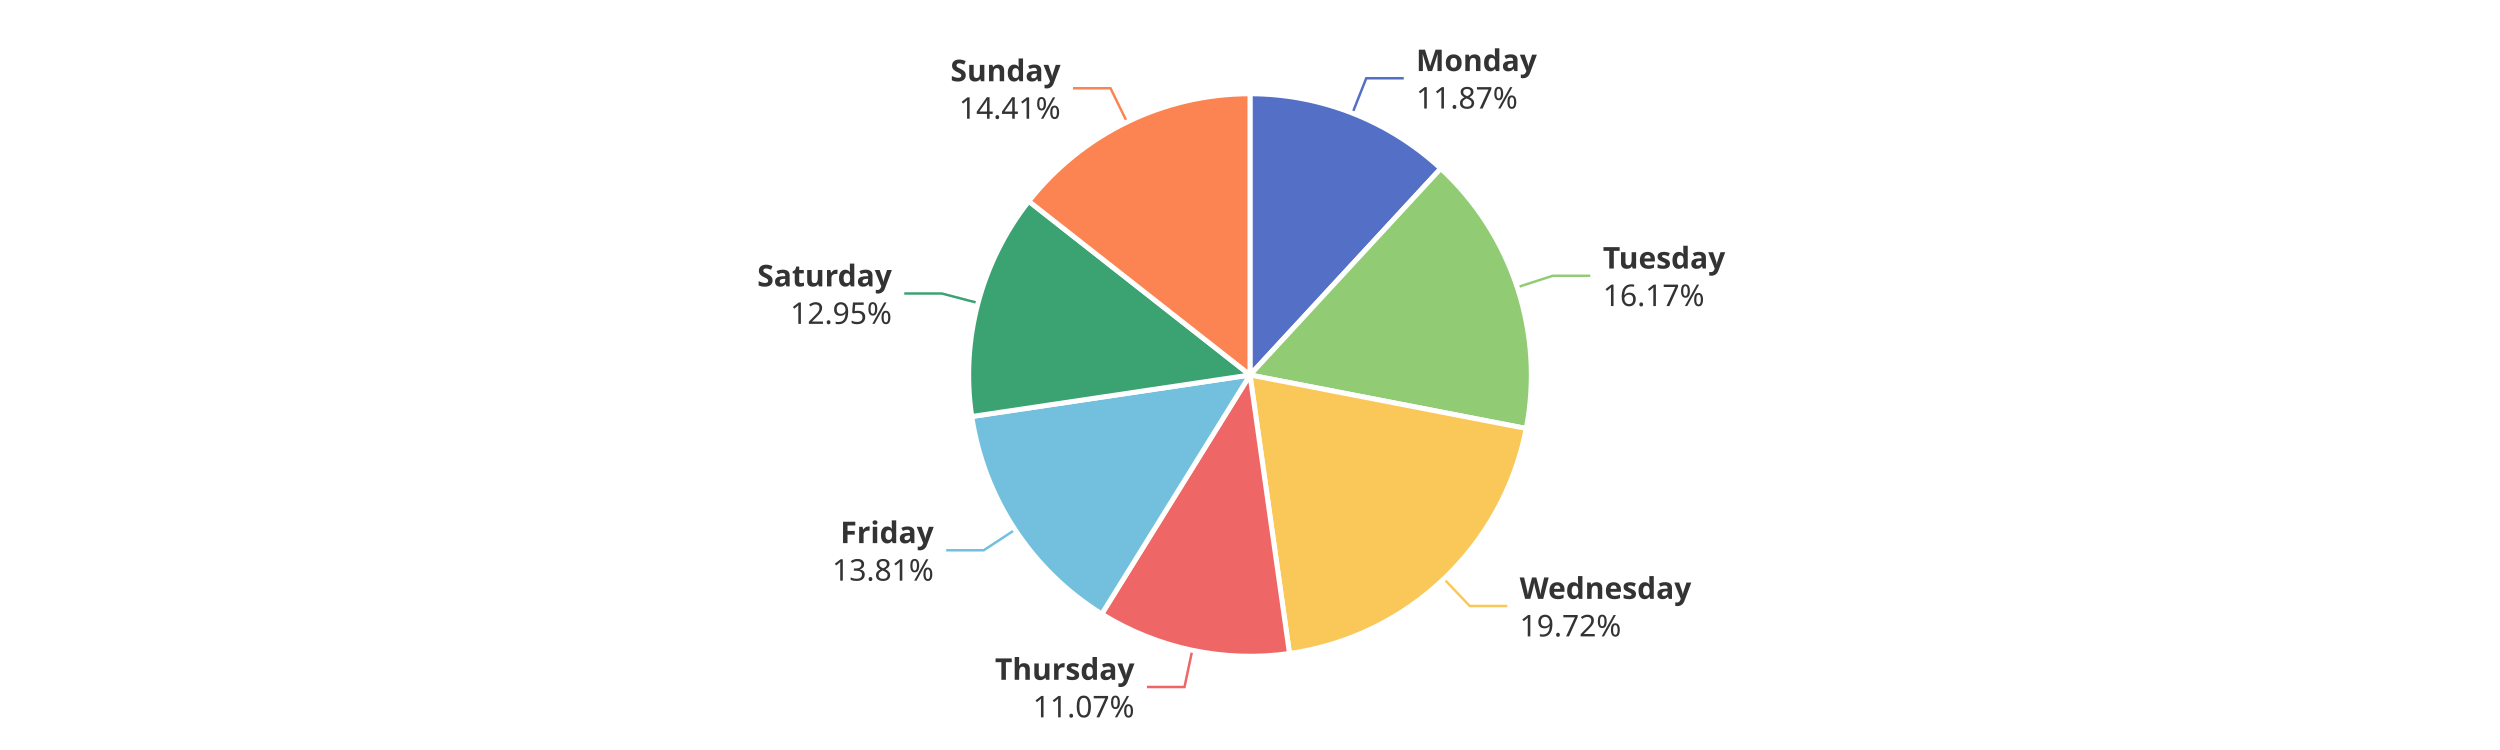
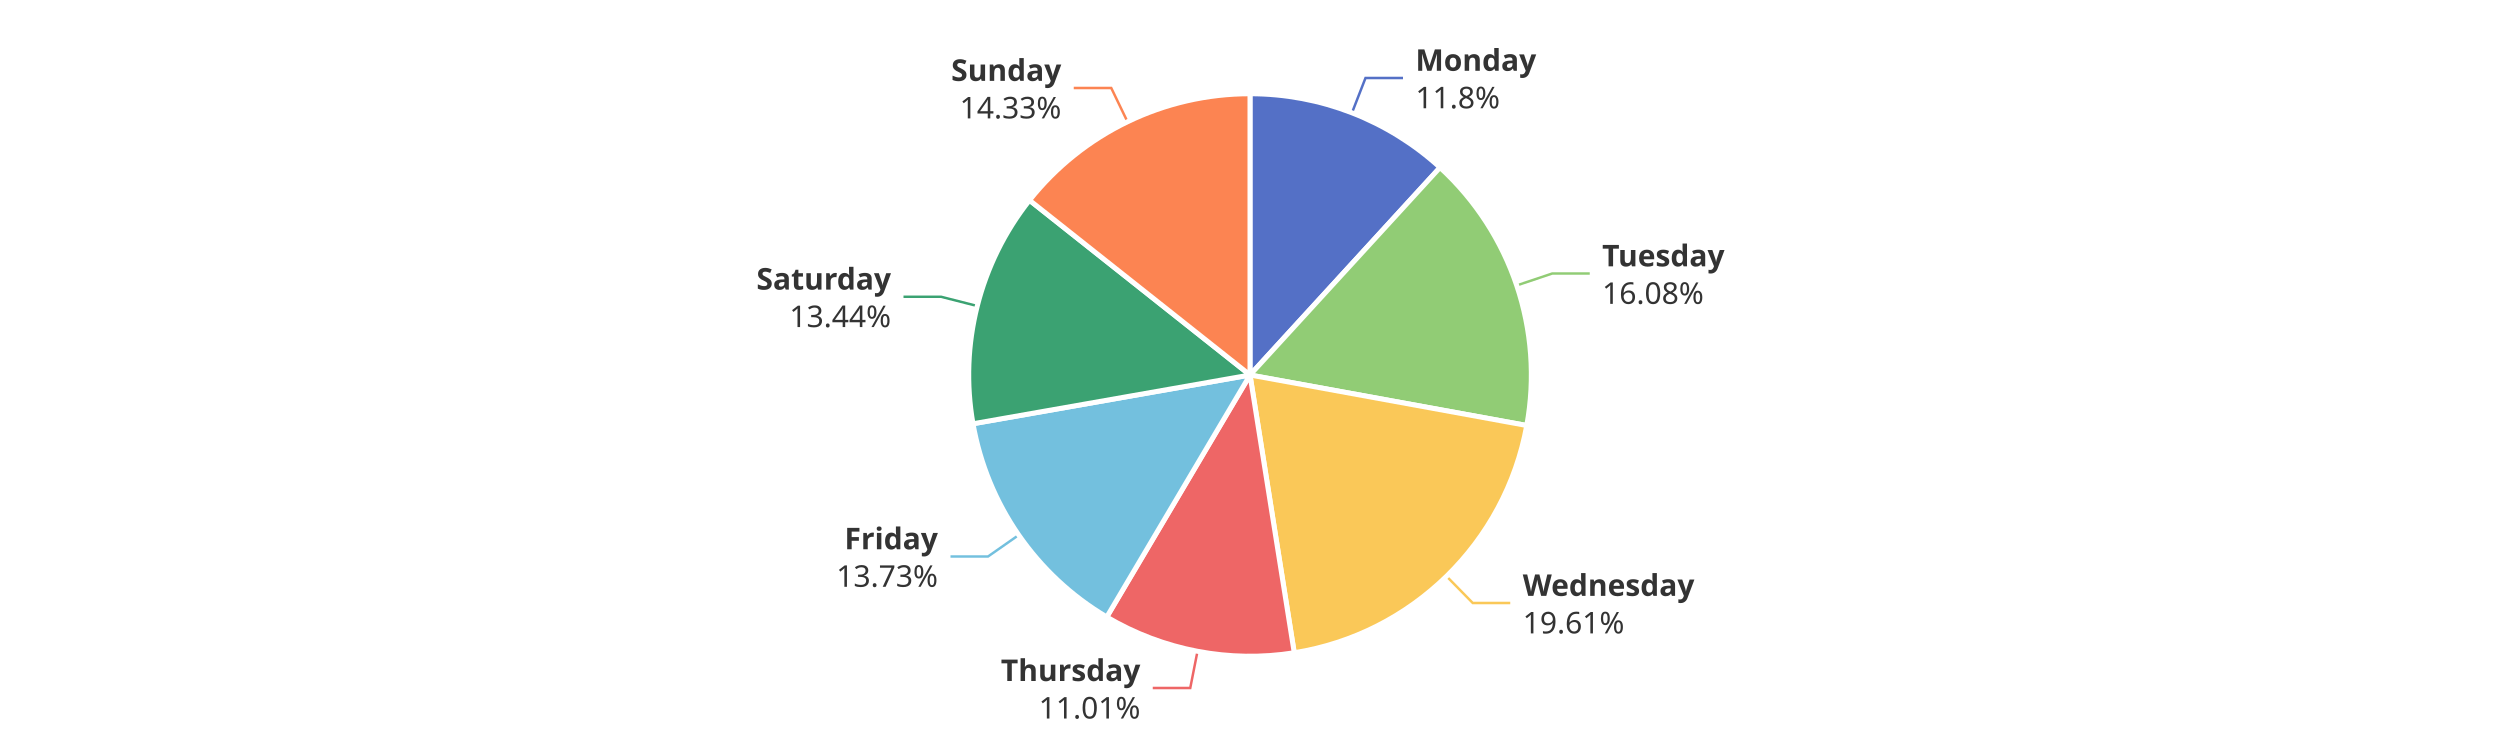
<svg xmlns="http://www.w3.org/2000/svg" width="1000" height="300" version="1.1" baseProfile="full" viewBox="0 0 1000 300">
  <rect width="1000" height="300" x="0" y="0" id="0" fill="#ffffff" />
-   <polyline points="541 45.2 546.5 31.3 561.5 31.3" fill="none" stroke="#5470c6" />
-   <polyline points="606.9 114.9 621.1 110.3 636.1 110.3" fill="none" stroke="#91cc75" />
-   <polyline points="577.5 231.5 587.9 242.4 602.9 242.4" fill="none" stroke="#fac858" />
-   <polyline points="476.9 260.1 473.8 274.8 458.8 274.8" fill="none" stroke="#ee6666" />
-   <polyline points="406 211.9 393.5 220.1 378.5 220.1" fill="none" stroke="#73c0de" />
-   <polyline points="391.2 121.2 376.7 117.4 361.7 117.4" fill="none" stroke="#3ba272" />
-   <polyline points="450.8 48.8 444.2 35.3 429.2 35.3" fill="none" stroke="#fc8452" />
-   <path d="M500 37.5A112.5 112.5 0 0 1 576.3 67.4L500 150Z" fill="#5470c6" stroke="#fff" stroke-width="2" stroke-linejoin="round" />
-   <path d="M576.3 67.4A112.5 112.5 0 0 1 610.5 171.4L500 150Z" fill="#91cc75" stroke="#fff" stroke-width="2" stroke-linejoin="round" />
-   <path d="M610.5 171.4A112.5 112.5 0 0 1 515.8 261.4L500 150Z" fill="#fac858" stroke="#fff" stroke-width="2" stroke-linejoin="round" />
-   <path d="M515.8 261.4A112.5 112.5 0 0 1 440.7 245.6L500 150Z" fill="#ee6666" stroke="#fff" stroke-width="2" stroke-linejoin="round" />
-   <path d="M440.7 245.6A112.5 112.5 0 0 1 388.7 166.6L500 150Z" fill="#73c0de" stroke="#fff" stroke-width="2" stroke-linejoin="round" />
-   <path d="M388.7 166.6A112.5 112.5 0 0 1 411.5 80.5L500 150Z" fill="#3ba272" stroke="#fff" stroke-width="2" stroke-linejoin="round" />
-   <path d="M411.5 80.5A112.5 112.5 0 0 1 500 37.5L500 150Z" fill="#fc8452" stroke="#fff" stroke-width="2" stroke-linejoin="round" />
-   <path d="M0 -15l42.8 0l0 30l-42.8 0Z" transform="translate(566.4513 31.2628)" fill="none" />
-   <text dominant-baseline="central" text-anchor="start" style="font-size:12px;font-family:sans-serif;font-weight:bold;" y="-7.5" transform="translate(566.4513 31.2628)" fill="#333" stroke="rgb(255,255,255)" stroke-width="2" paint-order="stroke" stroke-miterlimit="2">Monday</text>
-   <text dominant-baseline="central" text-anchor="start" style="font-size:12px;font-family:sans-serif;" y="7.5" transform="translate(566.4513 31.2628)" fill="#333" stroke="rgb(255,255,255)" stroke-width="2" paint-order="stroke" stroke-miterlimit="2">11.87%</text>
-   <path d="M0 -15l46.2 0l0 30l-46.2 0Z" transform="translate(641.1478 110.2576)" fill="none" />
-   <text dominant-baseline="central" text-anchor="start" style="font-size:12px;font-family:sans-serif;font-weight:bold;" y="-7.5" transform="translate(641.1478 110.2576)" fill="#333" stroke="rgb(255,255,255)" stroke-width="2" paint-order="stroke" stroke-miterlimit="2">Tuesday</text>
-   <text dominant-baseline="central" text-anchor="start" style="font-size:12px;font-family:sans-serif;" y="7.5" transform="translate(641.1478 110.2576)" fill="#333" stroke="rgb(255,255,255)" stroke-width="2" paint-order="stroke" stroke-miterlimit="2">16.17%</text>
-   <path d="M0 -15l63.6 0l0 30l-63.6 0Z" transform="translate(607.862 242.3933)" fill="none" />
-   <text dominant-baseline="central" text-anchor="start" style="font-size:12px;font-family:sans-serif;font-weight:bold;" y="-7.5" transform="translate(607.862 242.3933)" fill="#333" stroke="rgb(255,255,255)" stroke-width="2" paint-order="stroke" stroke-miterlimit="2">Wednesday</text>
-   <text dominant-baseline="central" text-anchor="start" style="font-size:12px;font-family:sans-serif;" y="7.5" transform="translate(607.862 242.3933)" fill="#333" stroke="rgb(255,255,255)" stroke-width="2" paint-order="stroke" stroke-miterlimit="2">19.72%</text>
-   <path d="M-50.2 -15l50.2 0l0 30l-50.2 0Z" transform="translate(453.7917 274.7773)" fill="none" />
-   <text dominant-baseline="central" text-anchor="end" style="font-size:12px;font-family:sans-serif;font-weight:bold;" y="-7.5" transform="translate(453.7917 274.7773)" fill="#333" stroke="rgb(255,255,255)" stroke-width="2" paint-order="stroke" stroke-miterlimit="2">Thursday</text>
-   <text dominant-baseline="central" text-anchor="end" style="font-size:12px;font-family:sans-serif;" y="7.5" transform="translate(453.7917 274.7773)" fill="#333" stroke="rgb(255,255,255)" stroke-width="2" paint-order="stroke" stroke-miterlimit="2">11.07%</text>
-   <path d="M-40.9 -15l40.9 0l0 30l-40.9 0Z" transform="translate(373.5006 220.1008)" fill="none" />
-   <text dominant-baseline="central" text-anchor="end" style="font-size:12px;font-family:sans-serif;font-weight:bold;" y="-7.5" transform="translate(373.5006 220.1008)" fill="#333" stroke="rgb(255,255,255)" stroke-width="2" paint-order="stroke" stroke-miterlimit="2">Friday</text>
-   <text dominant-baseline="central" text-anchor="end" style="font-size:12px;font-family:sans-serif;" y="7.5" transform="translate(373.5006 220.1008)" fill="#333" stroke="rgb(255,255,255)" stroke-width="2" paint-order="stroke" stroke-miterlimit="2">13.81%</text>
-   <path d="M-48.2 -15l48.2 0l0 30l-48.2 0Z" transform="translate(356.738 117.4005)" fill="none" />
-   <text dominant-baseline="central" text-anchor="end" style="font-size:12px;font-family:sans-serif;font-weight:bold;" y="-7.5" transform="translate(356.738 117.4005)" fill="#333" stroke="rgb(255,255,255)" stroke-width="2" paint-order="stroke" stroke-miterlimit="2">Saturday</text>
-   <text dominant-baseline="central" text-anchor="end" style="font-size:12px;font-family:sans-serif;" y="7.5" transform="translate(356.738 117.4005)" fill="#333" stroke="rgb(255,255,255)" stroke-width="2" paint-order="stroke" stroke-miterlimit="2">12.95%</text>
-   <path d="M-40.9 -15l40.9 0l0 30l-40.9 0Z" transform="translate(424.2317 35.3433)" fill="none" />
-   <text dominant-baseline="central" text-anchor="end" style="font-size:12px;font-family:sans-serif;font-weight:bold;" y="-7.5" transform="translate(424.2317 35.3433)" fill="#333" stroke="rgb(255,255,255)" stroke-width="2" paint-order="stroke" stroke-miterlimit="2">Sunday</text>
-   <text dominant-baseline="central" text-anchor="end" style="font-size:12px;font-family:sans-serif;" y="7.5" transform="translate(424.2317 35.3433)" fill="#333" stroke="rgb(255,255,255)" stroke-width="2" paint-order="stroke" stroke-miterlimit="2">14.41%</text>
+   <polyline points="540.8 45.1 546.2 31.2 561.2 31.2" fill="none" stroke="#5470c6" />
+   <polyline points="606.6 114.2 620.9 109.4 635.9 109.4" fill="none" stroke="#91cc75" />
+   <polyline points="578.6 230.5 589.1 241.2 604.1 241.2" fill="none" stroke="#fac858" />
+   <polyline points="479 260.5 476.1 275.2 461.1 275.2" fill="none" stroke="#ee6666" />
+   <polyline points="407.5 214 395.2 222.6 380.2 222.6" fill="none" stroke="#73c0de" />
+   <polyline points="390.9 122.4 376.4 118.7 361.4 118.7" fill="none" stroke="#3ba272" />
+   <polyline points="451 48.7 444.5 35.2 429.5 35.2" fill="none" stroke="#fc8452" />
+   <path d="M500 37.5A112.5 112.5 0 0 1 576 67L500 150Z" fill="#5470c6" stroke="#fff" stroke-width="2" stroke-linejoin="round" />
+   <path d="M576 67A112.5 112.5 0 0 1 610.7 170.2L500 150Z" fill="#91cc75" stroke="#fff" stroke-width="2" stroke-linejoin="round" />
+   <path d="M610.7 170.2A112.5 112.5 0 0 1 517.7 261.1L500 150Z" fill="#fac858" stroke="#fff" stroke-width="2" stroke-linejoin="round" />
+   <path d="M517.7 261.1A112.5 112.5 0 0 1 442.7 246.8L500 150Z" fill="#ee6666" stroke="#fff" stroke-width="2" stroke-linejoin="round" />
+   <path d="M442.7 246.8A112.5 112.5 0 0 1 389.2 169.5L500 150Z" fill="#73c0de" stroke="#fff" stroke-width="2" stroke-linejoin="round" />
+   <path d="M389.2 169.5A112.5 112.5 0 0 1 411.8 80.1L500 150Z" fill="#3ba272" stroke="#fff" stroke-width="2" stroke-linejoin="round" />
+   <path d="M411.8 80.1A112.5 112.5 0 0 1 500 37.5L500 150Z" fill="#fc8452" stroke="#fff" stroke-width="2" stroke-linejoin="round" />
+   <path d="M0 -15l42.8 0l0 30l-42.8 0Z" transform="translate(566.1901 31.1609)" fill="none" />
+   <text dominant-baseline="central" text-anchor="start" style="font-size:12px;font-family:sans-serif;font-weight:bold;" y="-7.5" transform="translate(566.1901 31.1609)" fill="#333" stroke="rgb(255,255,255)" stroke-width="2" paint-order="stroke" stroke-miterlimit="2">Monday</text>
+   <text dominant-baseline="central" text-anchor="start" style="font-size:12px;font-family:sans-serif;" y="7.5" transform="translate(566.1901 31.1609)" fill="#333" stroke="rgb(255,255,255)" stroke-width="2" paint-order="stroke" stroke-miterlimit="2">11.8%</text>
+   <path d="M0 -15l46.2 0l0 30l-46.2 0Z" transform="translate(640.8575 109.3833)" fill="none" />
+   <text dominant-baseline="central" text-anchor="start" style="font-size:12px;font-family:sans-serif;font-weight:bold;" y="-7.5" transform="translate(640.8575 109.3833)" fill="#333" stroke="rgb(255,255,255)" stroke-width="2" paint-order="stroke" stroke-miterlimit="2">Tuesday</text>
+   <text dominant-baseline="central" text-anchor="start" style="font-size:12px;font-family:sans-serif;" y="7.5" transform="translate(640.8575 109.3833)" fill="#333" stroke="rgb(255,255,255)" stroke-width="2" paint-order="stroke" stroke-miterlimit="2">16.08%</text>
+   <path d="M0 -15l63.6 0l0 30l-63.6 0Z" transform="translate(609.1021 241.198)" fill="none" />
+   <text dominant-baseline="central" text-anchor="start" style="font-size:12px;font-family:sans-serif;font-weight:bold;" y="-7.5" transform="translate(609.1021 241.198)" fill="#333" stroke="rgb(255,255,255)" stroke-width="2" paint-order="stroke" stroke-miterlimit="2">Wednesday</text>
+   <text dominant-baseline="central" text-anchor="start" style="font-size:12px;font-family:sans-serif;" y="7.5" transform="translate(609.1021 241.198)" fill="#333" stroke="rgb(255,255,255)" stroke-width="2" paint-order="stroke" stroke-miterlimit="2">19.61%</text>
+   <path d="M-50.2 -15l50.2 0l0 30l-50.2 0Z" transform="translate(456.1482 275.2491)" fill="none" />
+   <text dominant-baseline="central" text-anchor="end" style="font-size:12px;font-family:sans-serif;font-weight:bold;" y="-7.5" transform="translate(456.1482 275.2491)" fill="#333" stroke="rgb(255,255,255)" stroke-width="2" paint-order="stroke" stroke-miterlimit="2">Thursday</text>
+   <text dominant-baseline="central" text-anchor="end" style="font-size:12px;font-family:sans-serif;" y="7.5" transform="translate(456.1482 275.2491)" fill="#333" stroke="rgb(255,255,255)" stroke-width="2" paint-order="stroke" stroke-miterlimit="2">11.01%</text>
+   <path d="M-40.9 -15l40.9 0l0 30l-40.9 0Z" transform="translate(375.1589 222.5575)" fill="none" />
+   <text dominant-baseline="central" text-anchor="end" style="font-size:12px;font-family:sans-serif;font-weight:bold;" y="-7.5" transform="translate(375.1589 222.5575)" fill="#333" stroke="rgb(255,255,255)" stroke-width="2" paint-order="stroke" stroke-miterlimit="2">Friday</text>
+   <text dominant-baseline="central" text-anchor="end" style="font-size:12px;font-family:sans-serif;" y="7.5" transform="translate(375.1589 222.5575)" fill="#333" stroke="rgb(255,255,255)" stroke-width="2" paint-order="stroke" stroke-miterlimit="2">13.73%</text>
+   <path d="M-48.2 -15l48.2 0l0 30l-48.2 0Z" transform="translate(356.4066 118.6802)" fill="none" />
+   <text dominant-baseline="central" text-anchor="end" style="font-size:12px;font-family:sans-serif;font-weight:bold;" y="-7.5" transform="translate(356.4066 118.6802)" fill="#333" stroke="rgb(255,255,255)" stroke-width="2" paint-order="stroke" stroke-miterlimit="2">Saturday</text>
+   <text dominant-baseline="central" text-anchor="end" style="font-size:12px;font-family:sans-serif;" y="7.5" transform="translate(356.4066 118.6802)" fill="#333" stroke="rgb(255,255,255)" stroke-width="2" paint-order="stroke" stroke-miterlimit="2">13.44%</text>
+   <path d="M-40.9 -15l40.9 0l0 30l-40.9 0Z" transform="translate(424.5201 35.2035)" fill="none" />
+   <text dominant-baseline="central" text-anchor="end" style="font-size:12px;font-family:sans-serif;font-weight:bold;" y="-7.5" transform="translate(424.5201 35.2035)" fill="#333" stroke="rgb(255,255,255)" stroke-width="2" paint-order="stroke" stroke-miterlimit="2">Sunday</text>
+   <text dominant-baseline="central" text-anchor="end" style="font-size:12px;font-family:sans-serif;" y="7.5" transform="translate(424.5201 35.2035)" fill="#333" stroke="rgb(255,255,255)" stroke-width="2" paint-order="stroke" stroke-miterlimit="2">14.33%</text>
</svg>
